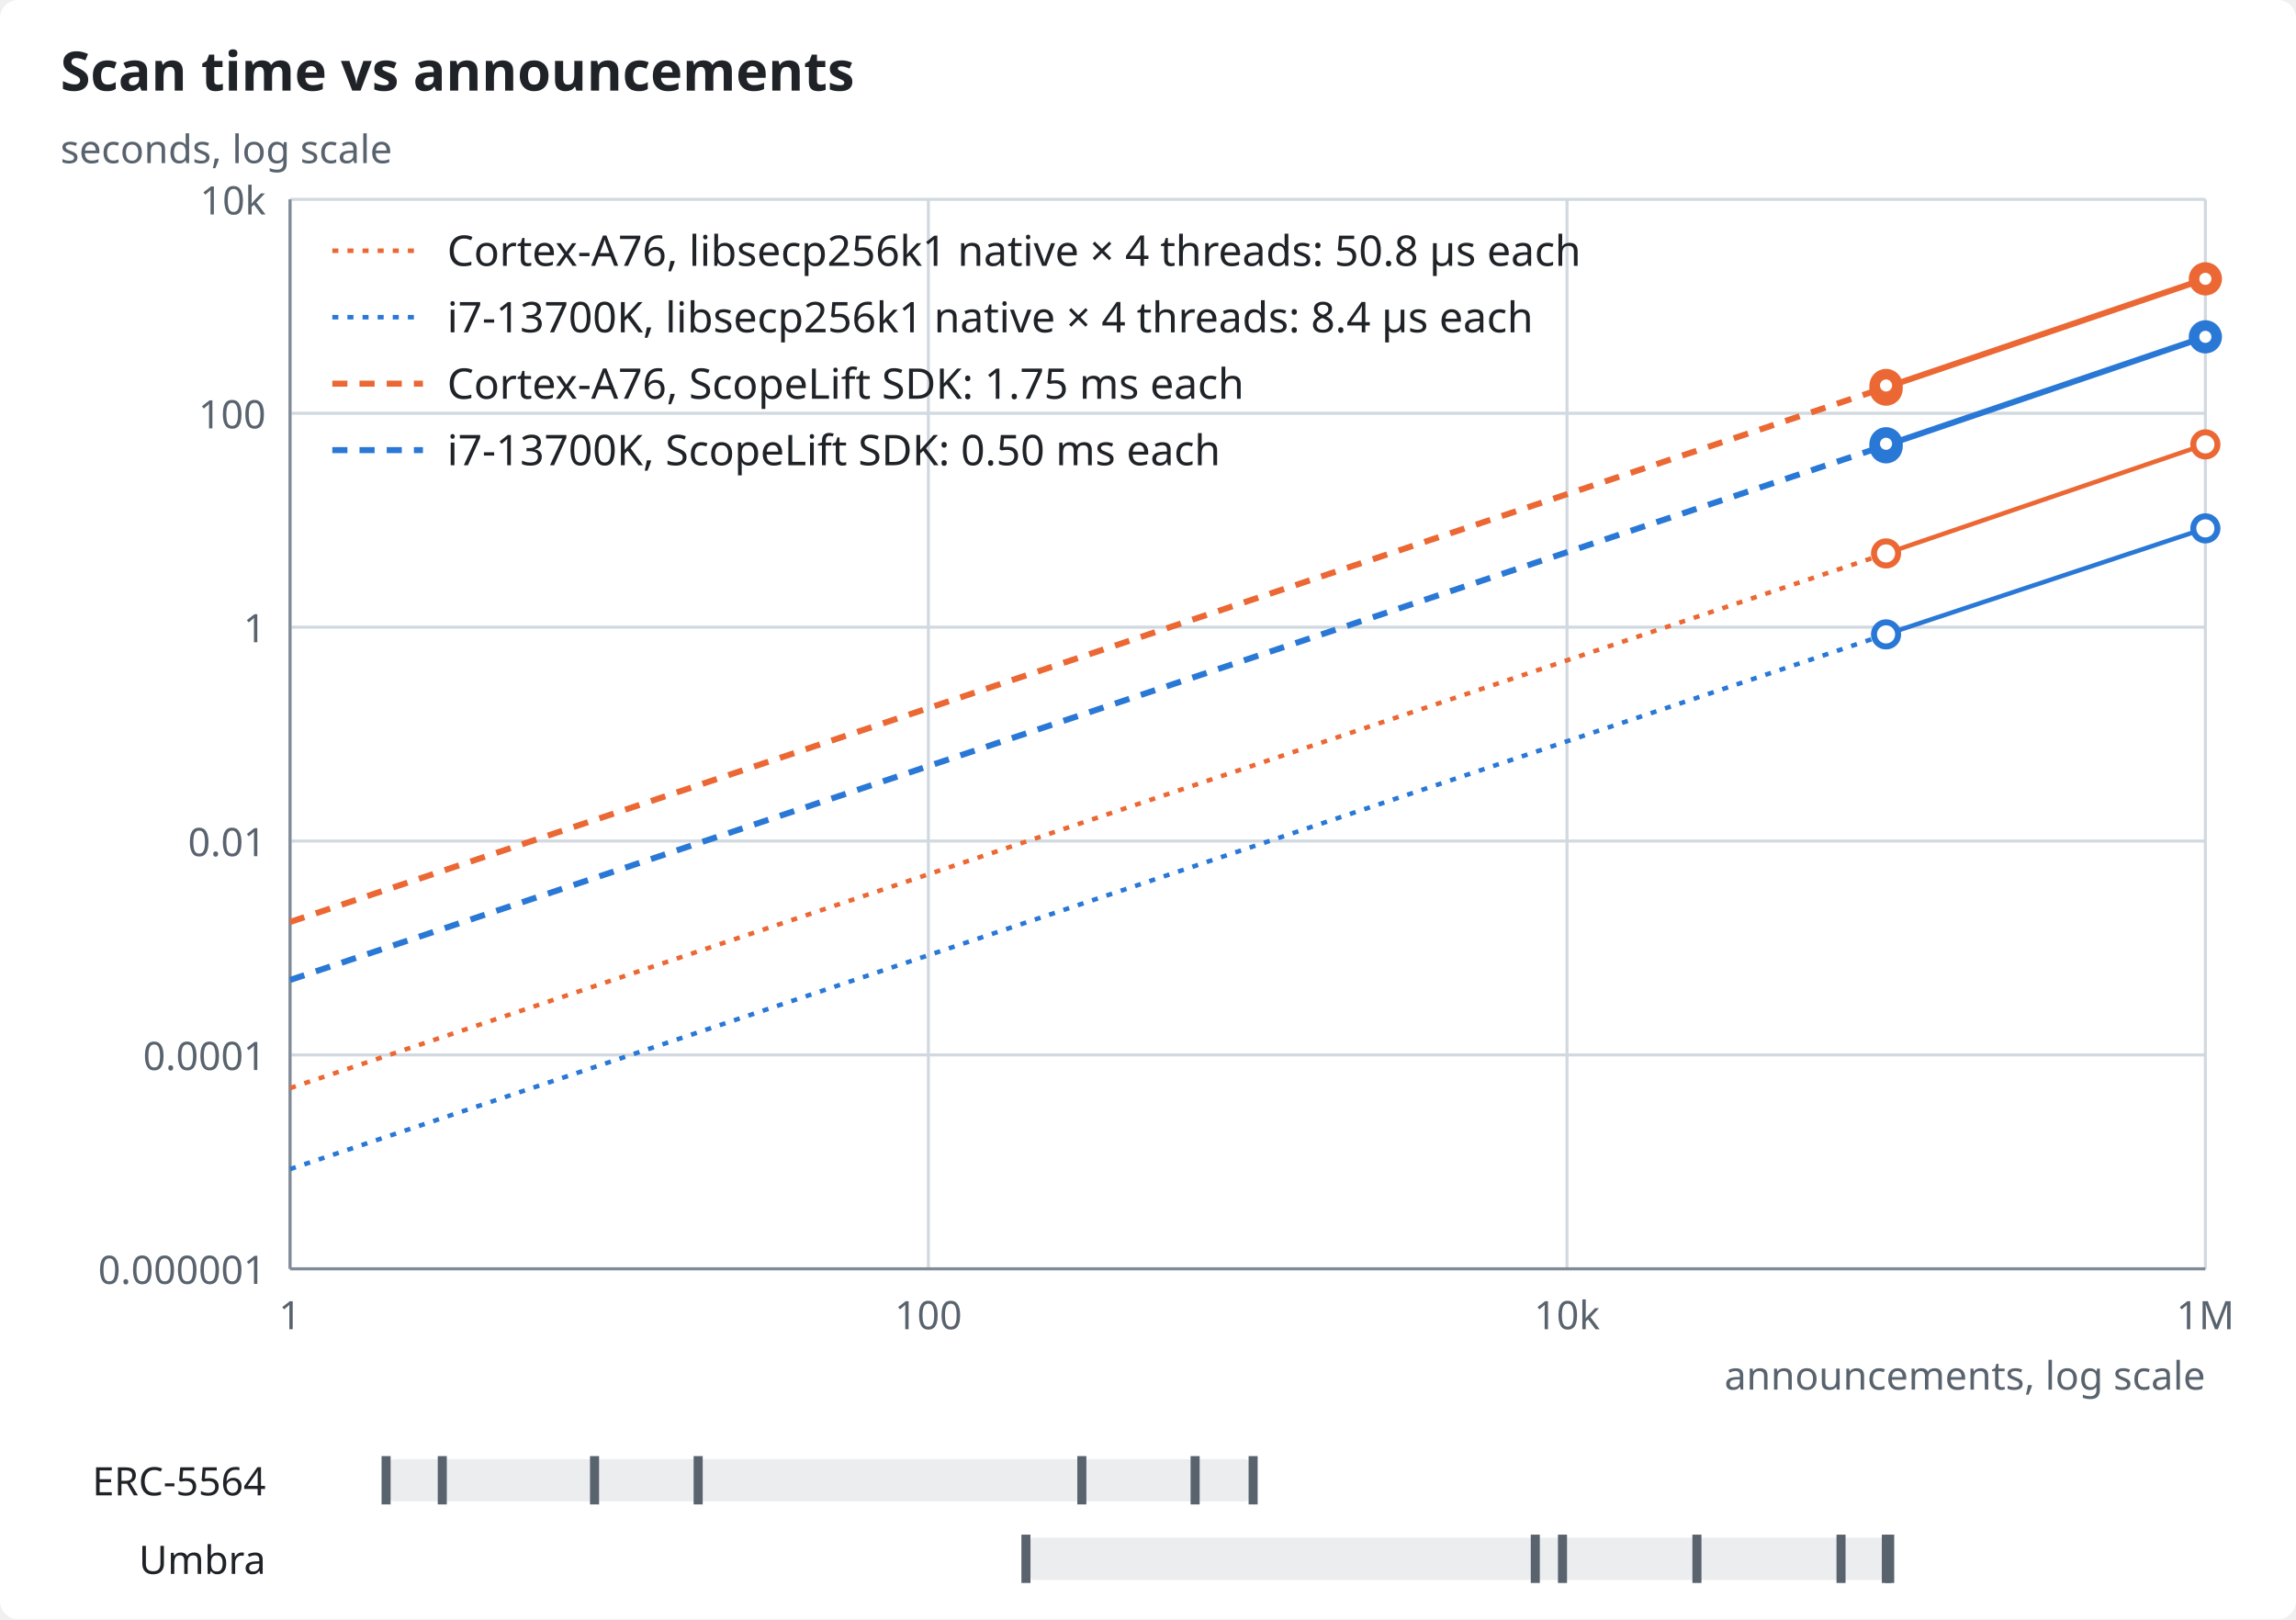
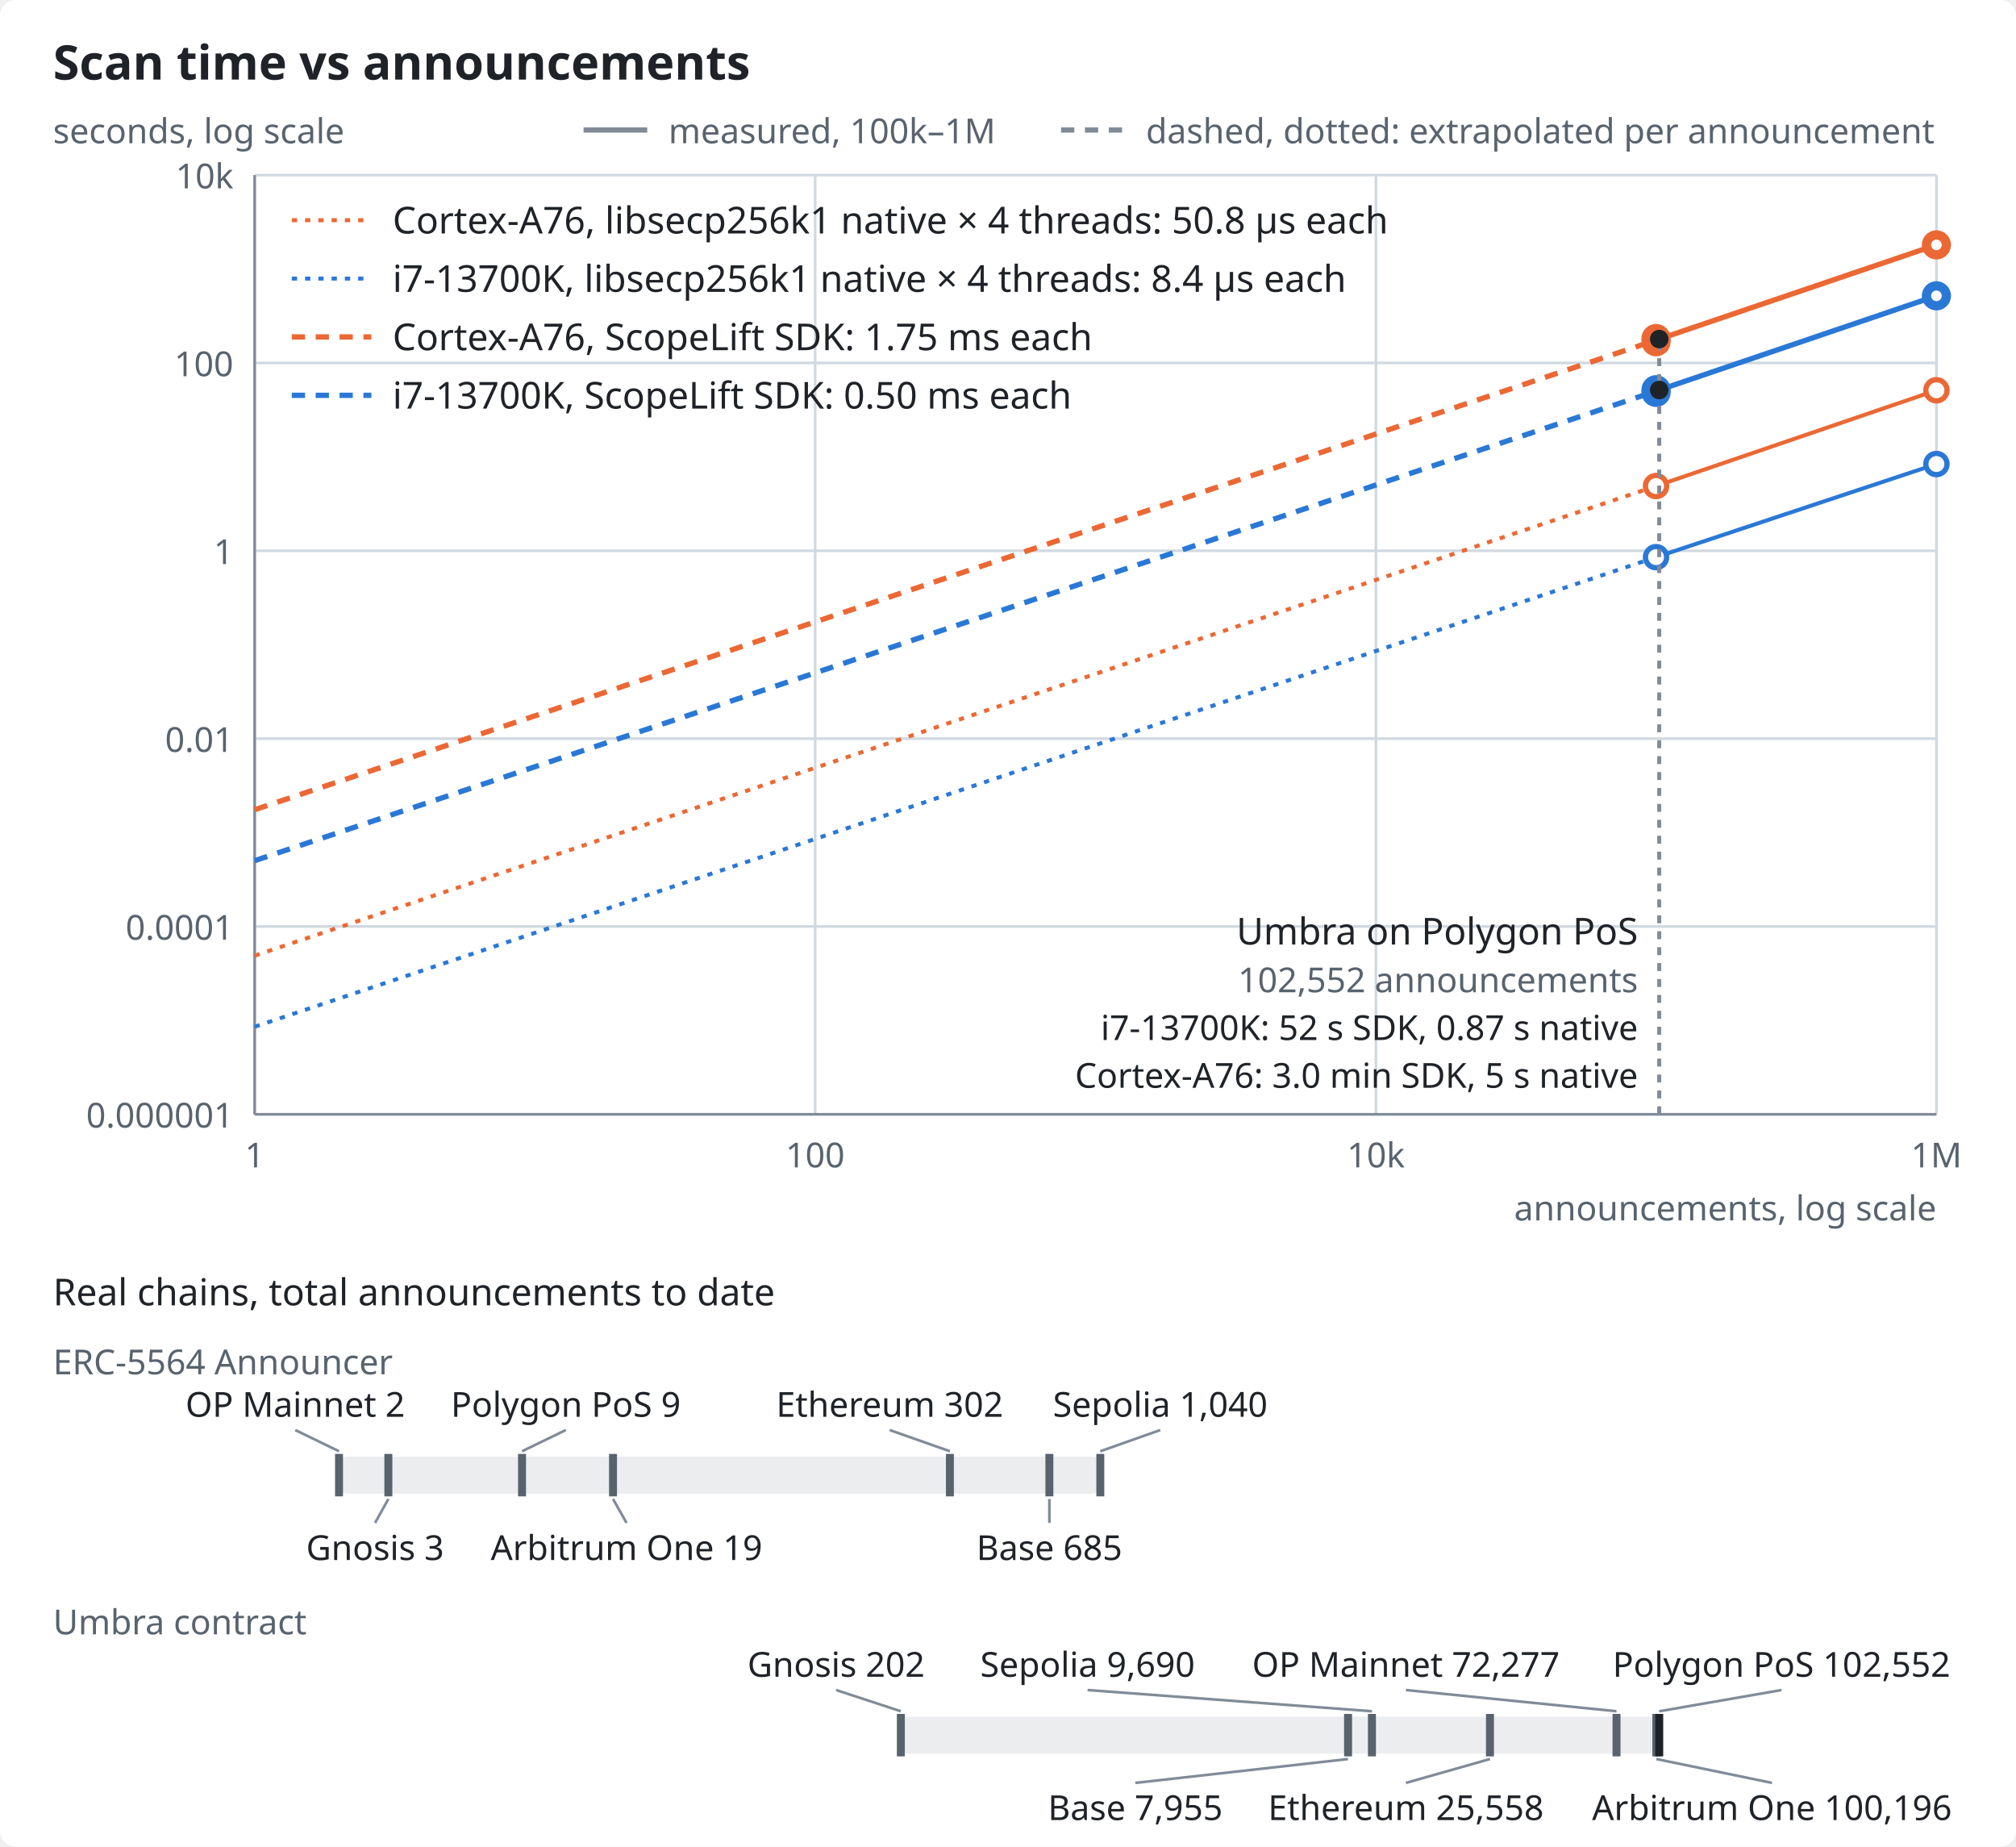
- <svg xmlns="http://www.w3.org/2000/svg" width="760" height="536" viewBox="0 0 760 536" role="img" aria-label="Scan time against announcement count, log-log">
+ <svg xmlns="http://www.w3.org/2000/svg" width="760" height="696" viewBox="0 0 760 696" role="img" aria-label="Scan time against announcement count, log-log, with each real chain's full history">
  <style>
  .bg { fill: #ffffff; }
  .ink { fill: #1f2328; }
  .muted { fill: #59636e; }
  .grid { stroke: #d1d9e0; }
  .axis { stroke: #818b98; }
  .gap { stroke: #ffffff; }
  .s1 { fill: #2a78d6; stroke: #2a78d6; }
  .s2 { fill: #eb6834; stroke: #eb6834; }
  .s3 { fill: #1baf7a; stroke: #1baf7a; }
  .band { fill: #818b98; fill-opacity: 0.16; }
  .hollow { fill: #ffffff; }
  @media (prefers-color-scheme: dark) {
    .bg { fill: #0d1117; }
    .ink { fill: #f0f6fc; }
    .muted { fill: #9198a1; }
    .grid { stroke: #2f353d; }
    .axis { stroke: #656c76; }
    .gap { stroke: #0d1117; }
    .s1 { fill: #3987e5; stroke: #3987e5; }
    .s2 { fill: #d95926; stroke: #d95926; }
    .s3 { fill: #199e70; stroke: #199e70; }
    .band { fill: #9198a1; fill-opacity: 0.18; }
    .hollow { fill: #0d1117; }
  }
  text { font-family: -apple-system, BlinkMacSystemFont, "Segoe UI", "Noto Sans", Helvetica, Arial, sans-serif; }
  .title { font-size: 18px; font-weight: 600; }
  .label { font-size: 14px; }
  .small { font-size: 13px; }
</style>
-   <rect class="bg" x="0" y="0" width="760" height="536" rx="6" />
+   <rect class="bg" x="0" y="0" width="760" height="696" rx="6" />
  <text x="20" y="30" class="title ink" text-anchor="start">Scan time vs announcements</text>
  <text x="20" y="54" class="small muted" text-anchor="start">seconds, log scale</text>
+   <line x1="220" y1="49" x2="244" y2="49" class="axis" stroke-width="2" />
+   <text x="252" y="54" class="small muted" text-anchor="start">measured, 100k–1M</text>
+   <line x1="400" y1="49" x2="424" y2="49" class="axis" stroke-width="2" stroke-dasharray="5 4" />
+   <text x="432" y="54" class="small muted" text-anchor="start">dashed, dotted: extrapolated per announcement</text>
  <line x1="96" y1="66" x2="96" y2="420" class="grid" />
  <text x="96" y="440" class="small muted" text-anchor="middle">1</text>
  <line x1="307.3" y1="66" x2="307.3" y2="420" class="grid" />
  <text x="307.3" y="440" class="small muted" text-anchor="middle">100</text>
  <line x1="518.7" y1="66" x2="518.7" y2="420" class="grid" />
  <text x="518.7" y="440" class="small muted" text-anchor="middle">10k</text>
  <line x1="730" y1="66" x2="730" y2="420" class="grid" />
  <text x="730" y="440" class="small muted" text-anchor="middle">1M</text>
  <line x1="96" y1="420" x2="730" y2="420" class="grid" />
  <text x="88" y="425" class="small muted" text-anchor="end">0.000001</text>
  <line x1="96" y1="349.2" x2="730" y2="349.2" class="grid" />
  <text x="88" y="354.2" class="small muted" text-anchor="end">0.0001</text>
  <line x1="96" y1="278.4" x2="730" y2="278.4" class="grid" />
  <text x="88" y="283.4" class="small muted" text-anchor="end">0.01</text>
  <line x1="96" y1="207.6" x2="730" y2="207.6" class="grid" />
  <text x="88" y="212.6" class="small muted" text-anchor="end">1</text>
  <line x1="96" y1="136.8" x2="730" y2="136.8" class="grid" />
  <text x="88" y="141.8" class="small muted" text-anchor="end">100</text>
  <line x1="96" y1="66" x2="730" y2="66" class="grid" />
  <text x="88" y="71" class="small muted" text-anchor="end">10k</text>
  <line x1="96" y1="420" x2="730" y2="420" class="axis" />
  <line x1="96" y1="66" x2="96" y2="420" class="axis" />
  <text x="730" y="460" class="small muted" text-anchor="end">announcements, log scale</text>
  <line x1="96" y1="324.4" x2="624.3" y2="147.4" class="s1" stroke-width="2" stroke-dasharray="5 4" fill="none" />
  <line x1="624.3" y1="147.4" x2="730" y2="111.5" class="s1" stroke-width="2" fill="none" />
  <line x1="624.3" y1="147.9" x2="624.3" y2="146.9" class="s1" stroke-width="2" />
  <circle cx="624.3" cy="147.9" r="4.5" class="s1" stroke-width="2" />
  <circle cx="624.3" cy="147.9" r="2" class="hollow" />
  <circle cx="624.3" cy="146.9" r="4.5" class="s1" stroke-width="2" />
  <circle cx="624.3" cy="146.9" r="2" class="hollow" />
  <circle cx="730" cy="111.5" r="4.5" class="s1" stroke-width="2" />
  <circle cx="730" cy="111.5" r="2" class="hollow" />
  <line x1="96" y1="305.2" x2="624.3" y2="128.2" class="s2" stroke-width="2" stroke-dasharray="5 4" fill="none" />
  <line x1="624.3" y1="128.2" x2="730" y2="92.3" class="s2" stroke-width="2" fill="none" />
  <line x1="624.3" y1="128.8" x2="624.3" y2="127.6" class="s2" stroke-width="2" />
  <circle cx="624.3" cy="128.8" r="4.5" class="s2" stroke-width="2" />
  <circle cx="624.3" cy="128.8" r="2" class="hollow" />
  <circle cx="624.3" cy="127.6" r="4.5" class="s2" stroke-width="2" />
  <circle cx="624.3" cy="127.6" r="2" class="hollow" />
  <circle cx="730" cy="92.3" r="4.5" class="s2" stroke-width="2" />
  <circle cx="730" cy="92.3" r="2" class="hollow" />
  <line x1="96" y1="387" x2="624.3" y2="210" class="s1" stroke-width="1.5" stroke-dasharray="2 3" fill="none" />
  <line x1="624.3" y1="210" x2="730" y2="174.9" class="s1" stroke-width="1.5" fill="none" />
  <circle cx="624.3" cy="210" r="4" class="s1 hollow" stroke-width="2" />
  <circle cx="730" cy="174.9" r="4" class="s1 hollow" stroke-width="2" />
  <line x1="96" y1="360.2" x2="624.3" y2="183.2" class="s2" stroke-width="1.5" stroke-dasharray="2 3" fill="none" />
  <line x1="624.3" y1="183.2" x2="730" y2="147.1" class="s2" stroke-width="1.5" fill="none" />
  <circle cx="624.3" cy="183.2" r="4" class="s2 hollow" stroke-width="2" />
  <circle cx="730" cy="147.1" r="4" class="s2 hollow" stroke-width="2" />
  <line x1="110" y1="83" x2="140" y2="83" class="s2" stroke-width="1.5" stroke-dasharray="2 3" />
  <text x="148" y="88" class="label ink" text-anchor="start">Cortex-A76, libsecp256k1 native × 4 threads: 50.8 µs each</text>
  <line x1="110" y1="105" x2="140" y2="105" class="s1" stroke-width="1.5" stroke-dasharray="2 3" />
  <text x="148" y="110" class="label ink" text-anchor="start">i7-13700K, libsecp256k1 native × 4 threads: 8.4 µs each</text>
  <line x1="110" y1="127" x2="140" y2="127" class="s2" stroke-width="2" stroke-dasharray="5 4" />
  <text x="148" y="132" class="label ink" text-anchor="start">Cortex-A76, ScopeLift SDK: 1.75 ms each</text>
  <line x1="110" y1="149" x2="140" y2="149" class="s1" stroke-width="2" stroke-dasharray="5 4" />
  <text x="148" y="154" class="label ink" text-anchor="start">i7-13700K, ScopeLift SDK: 0.50 ms each</text>
-   <rect x="127.8" y="483" width="287" height="14" class="band" rx="3" />
-   <rect x="356.6" y="482" width="3" height="16" class="muted" />
-   <rect x="394.1" y="482" width="3" height="16" class="muted" />
-   <rect x="229.6" y="482" width="3" height="16" class="muted" />
-   <rect x="126.3" y="482" width="3" height="16" class="muted" />
-   <rect x="144.9" y="482" width="3" height="16" class="muted" />
-   <rect x="195.3" y="482" width="3" height="16" class="muted" />
-   <rect x="413.3" y="482" width="3" height="16" class="muted" />
-   <text x="88" y="495" class="small ink" text-anchor="end">ERC-5564</text>
-   <rect x="339.6" y="509" width="285.9" height="14" class="band" rx="3" />
-   <rect x="560.2" y="508" width="3" height="16" class="muted" />
-   <rect x="506.7" y="508" width="3" height="16" class="muted" />
-   <rect x="622.9" y="508" width="3" height="16" class="muted" />
-   <rect x="607.9" y="508" width="3" height="16" class="muted" />
-   <rect x="338.1" y="508" width="3" height="16" class="muted" />
-   <rect x="624" y="508" width="3" height="16" class="muted" />
-   <rect x="515.7" y="508" width="3" height="16" class="muted" />
-   <text x="88" y="521" class="small ink" text-anchor="end">Umbra</text>
+   <text x="20" y="492" class="label ink" text-anchor="start">Real chains, total announcements to date</text>
+   <text x="20" y="518" class="small muted" text-anchor="start">ERC-5564 Announcer</text>
+   <rect x="127.8" y="549" width="287" height="14" class="band" rx="3" />
+   <line x1="127.8" y1="547" x2="111.3" y2="539" class="axis" stroke-width="1" />
+   <text x="111.3" y="534" class="small ink" text-anchor="middle">OP Mainnet 2</text>
+   <line x1="196.8" y1="547" x2="213.3" y2="539" class="axis" stroke-width="1" />
+   <text x="213.3" y="534" class="small ink" text-anchor="middle">Polygon PoS 9</text>
+   <line x1="358.1" y1="547" x2="335.4" y2="539" class="axis" stroke-width="1" />
+   <text x="335.4" y="534" class="small ink" text-anchor="middle">Ethereum 302</text>
+   <line x1="414.8" y1="547" x2="437.4" y2="539" class="axis" stroke-width="1" />
+   <text x="437.4" y="534" class="small ink" text-anchor="middle">Sepolia 1,040</text>
+   <line x1="146.4" y1="565" x2="141.4" y2="574" class="axis" stroke-width="1" />
+   <text x="141.4" y="588" class="small ink" text-anchor="middle">Gnosis 3</text>
+   <line x1="231.1" y1="565" x2="236.2" y2="574" class="axis" stroke-width="1" />
+   <text x="236.2" y="588" class="small ink" text-anchor="middle">Arbitrum One 19</text>
+   <line x1="395.6" y1="565" x2="395.6" y2="574" class="axis" stroke-width="1" />
+   <text x="395.6" y="588" class="small ink" text-anchor="middle">Base 685</text>
+   <rect x="126.3" y="548" width="3" height="16" class="muted" />
+   <rect x="144.9" y="548" width="3" height="16" class="muted" />
+   <rect x="195.3" y="548" width="3" height="16" class="muted" />
+   <rect x="229.6" y="548" width="3" height="16" class="muted" />
+   <rect x="356.6" y="548" width="3" height="16" class="muted" />
+   <rect x="394.1" y="548" width="3" height="16" class="muted" />
+   <rect x="413.3" y="548" width="3" height="16" class="muted" />
+   <text x="20" y="616" class="small muted" text-anchor="start">Umbra contract</text>
+   <rect x="339.6" y="647" width="285.9" height="14" class="band" rx="3" />
+   <line x1="339.6" y1="645" x2="315.2" y2="637" class="axis" stroke-width="1" />
+   <text x="315.2" y="632" class="small ink" text-anchor="middle">Gnosis 202</text>
+   <line x1="517.2" y1="645" x2="410" y2="637" class="axis" stroke-width="1" />
+   <text x="410" y="632" class="small ink" text-anchor="middle">Sepolia 9,690</text>
+   <line x1="609.4" y1="645" x2="530" y2="637" class="axis" stroke-width="1" />
+   <text x="530" y="632" class="small ink" text-anchor="middle">OP Mainnet 72,277</text>
+   <line x1="625.5" y1="645" x2="671.6" y2="637" class="axis" stroke-width="1" />
+   <text x="671.6" y="632" class="small ink" text-anchor="middle">Polygon PoS 102,552</text>
+   <line x1="508.2" y1="663" x2="428" y2="672" class="axis" stroke-width="1" />
+   <text x="428" y="686" class="small ink" text-anchor="middle">Base 7,955</text>
+   <line x1="561.7" y1="663" x2="530" y2="672" class="axis" stroke-width="1" />
+   <text x="530" y="686" class="small ink" text-anchor="middle">Ethereum 25,558</text>
+   <line x1="624.4" y1="663" x2="668" y2="672" class="axis" stroke-width="1" />
+   <text x="668" y="686" class="small ink" text-anchor="middle">Arbitrum One 100,196</text>
+   <rect x="338.1" y="646" width="3" height="16" class="muted" />
+   <rect x="506.7" y="646" width="3" height="16" class="muted" />
+   <rect x="515.7" y="646" width="3" height="16" class="muted" />
+   <rect x="560.2" y="646" width="3" height="16" class="muted" />
+   <rect x="607.9" y="646" width="3" height="16" class="muted" />
+   <rect x="622.9" y="646" width="3" height="16" class="muted" />
+   <rect x="624" y="646" width="3" height="16" class="ink" />
+   <line x1="625.5" y1="420" x2="625.5" y2="127.8" class="axis" stroke-width="1.5" stroke-dasharray="3 3" />
+   <circle cx="625.5" cy="147" r="3.5" class="ink" />
+   <circle cx="625.5" cy="127.8" r="3.5" class="ink" />
+   <text x="617.5" y="356" class="label ink" text-anchor="end">Umbra on Polygon PoS</text>
+   <text x="617.5" y="374" class="small muted" text-anchor="end">102,552 announcements</text>
+   <text x="617.5" y="392" class="small ink" text-anchor="end">i7-13700K: 52 s SDK, 0.87 s native</text>
+   <text x="617.5" y="410" class="small ink" text-anchor="end">Cortex-A76: 3.0 min SDK, 5 s native</text>
</svg>
